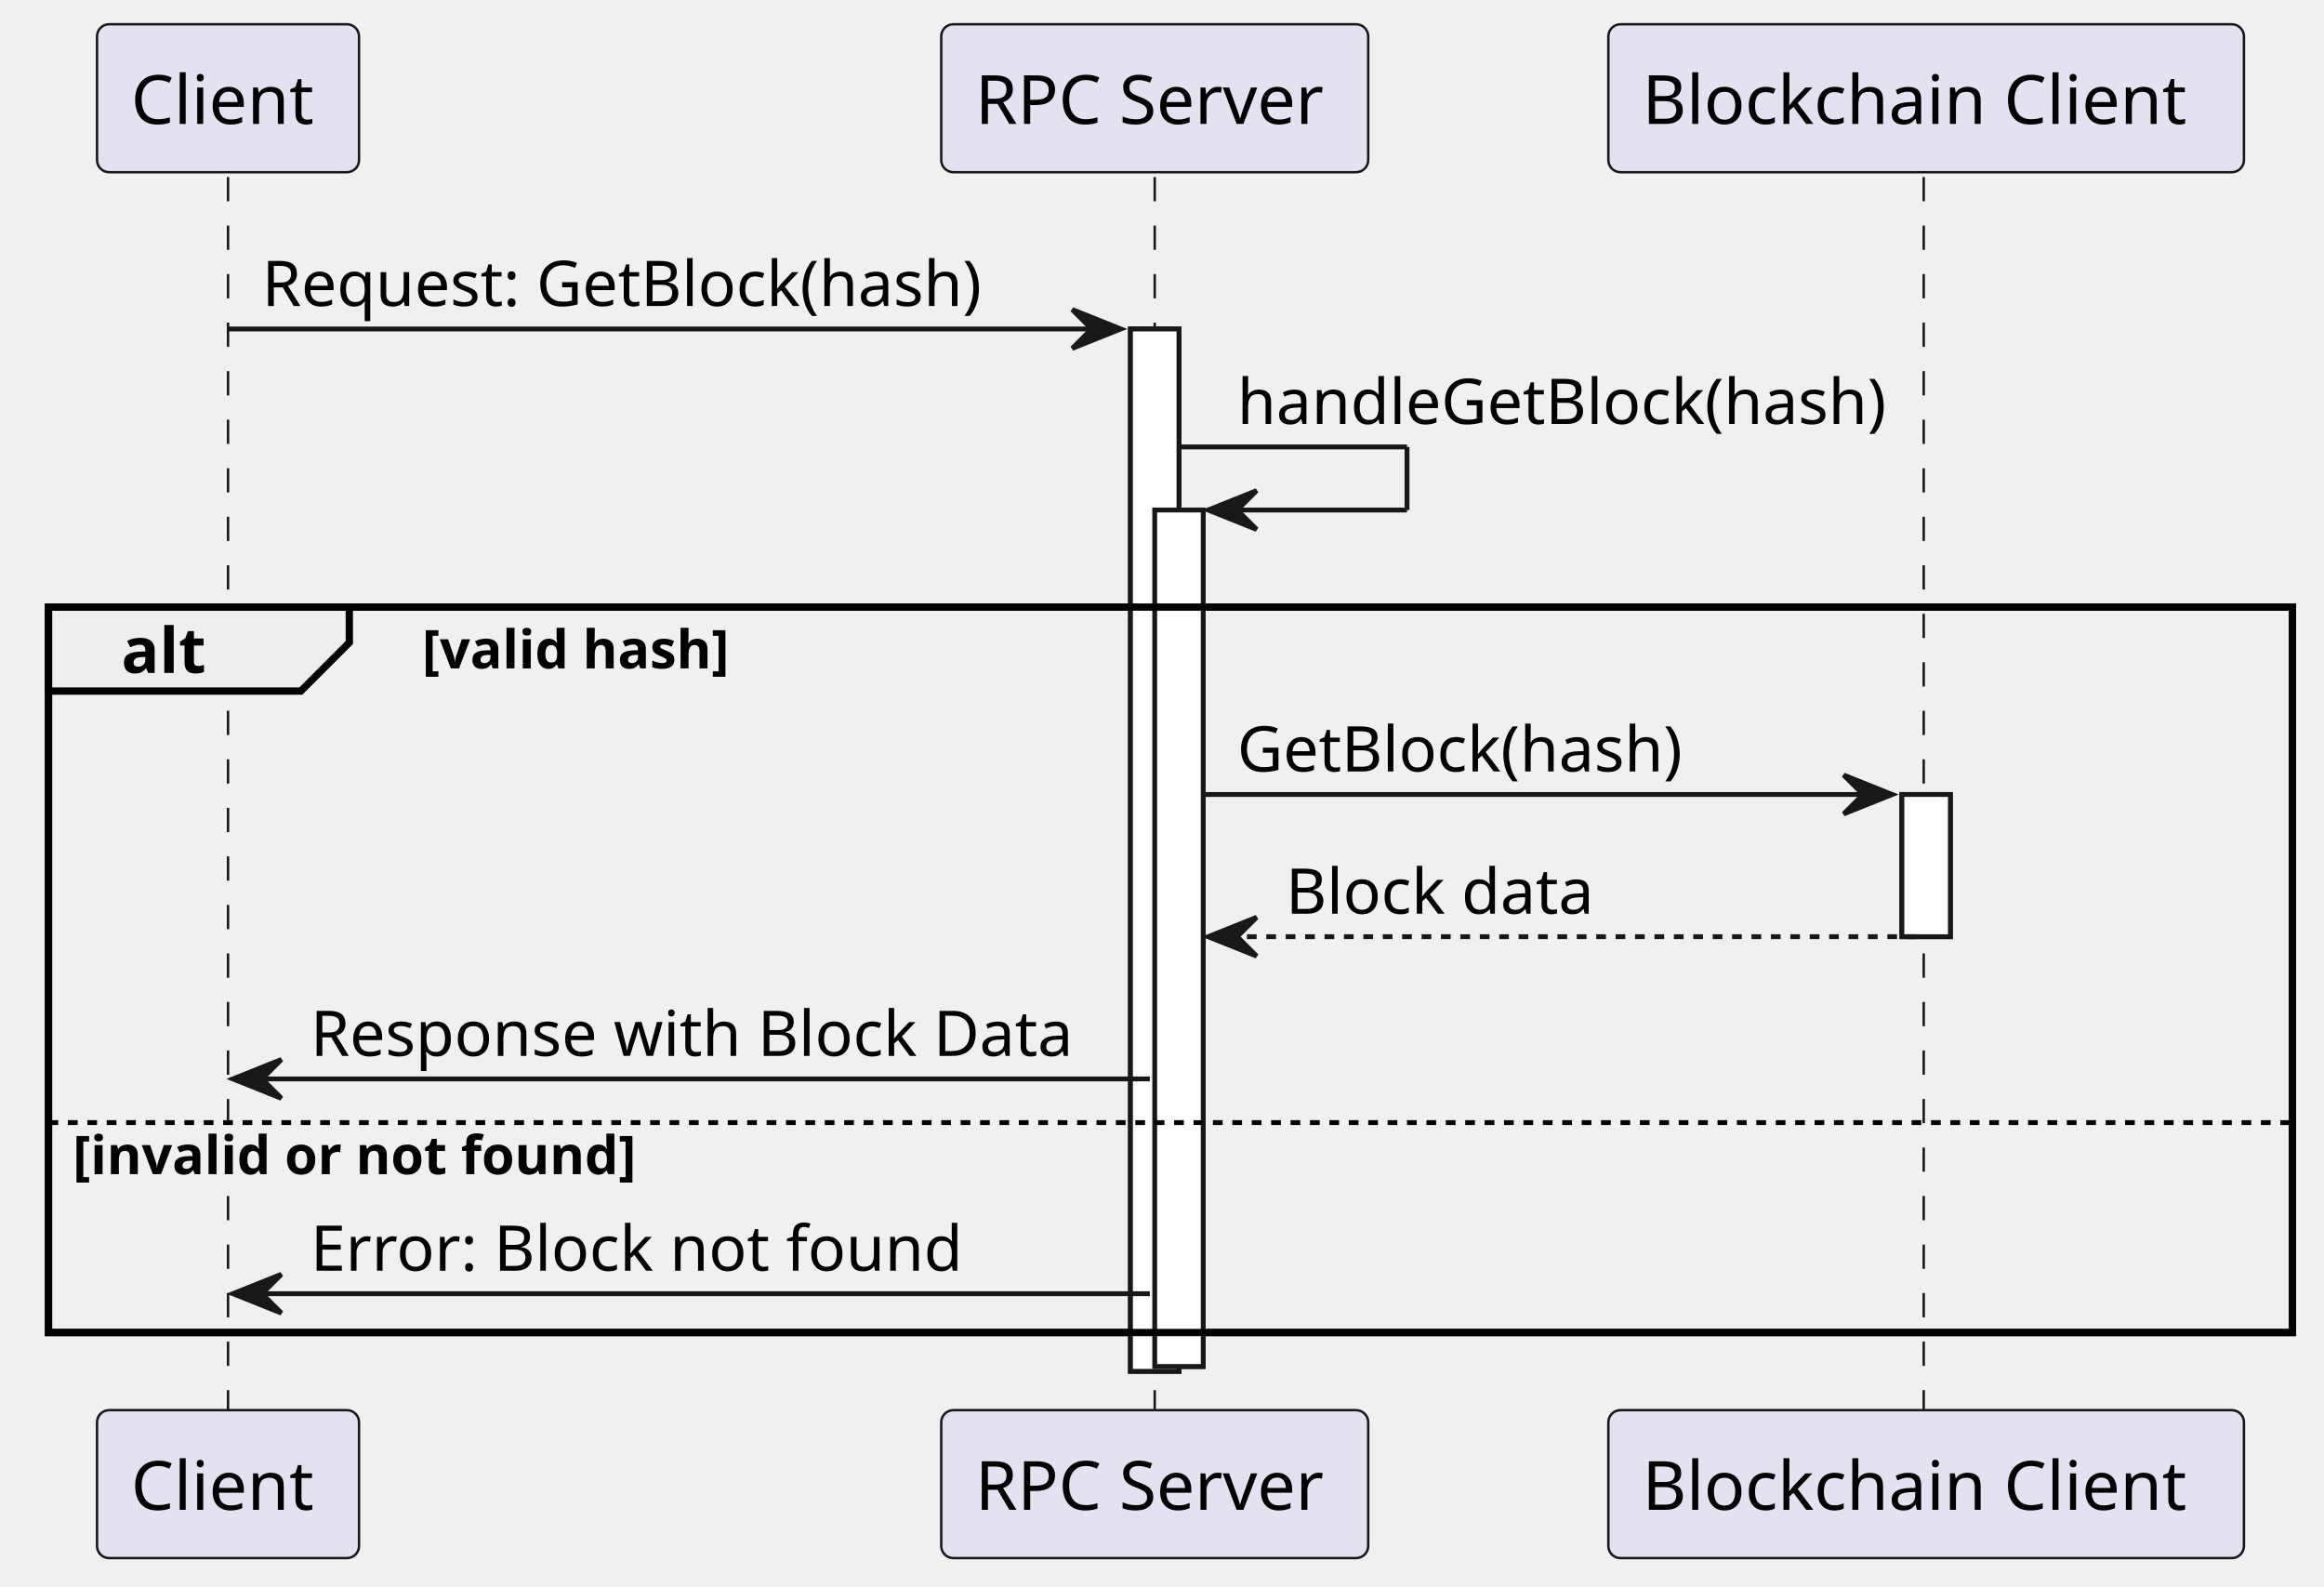
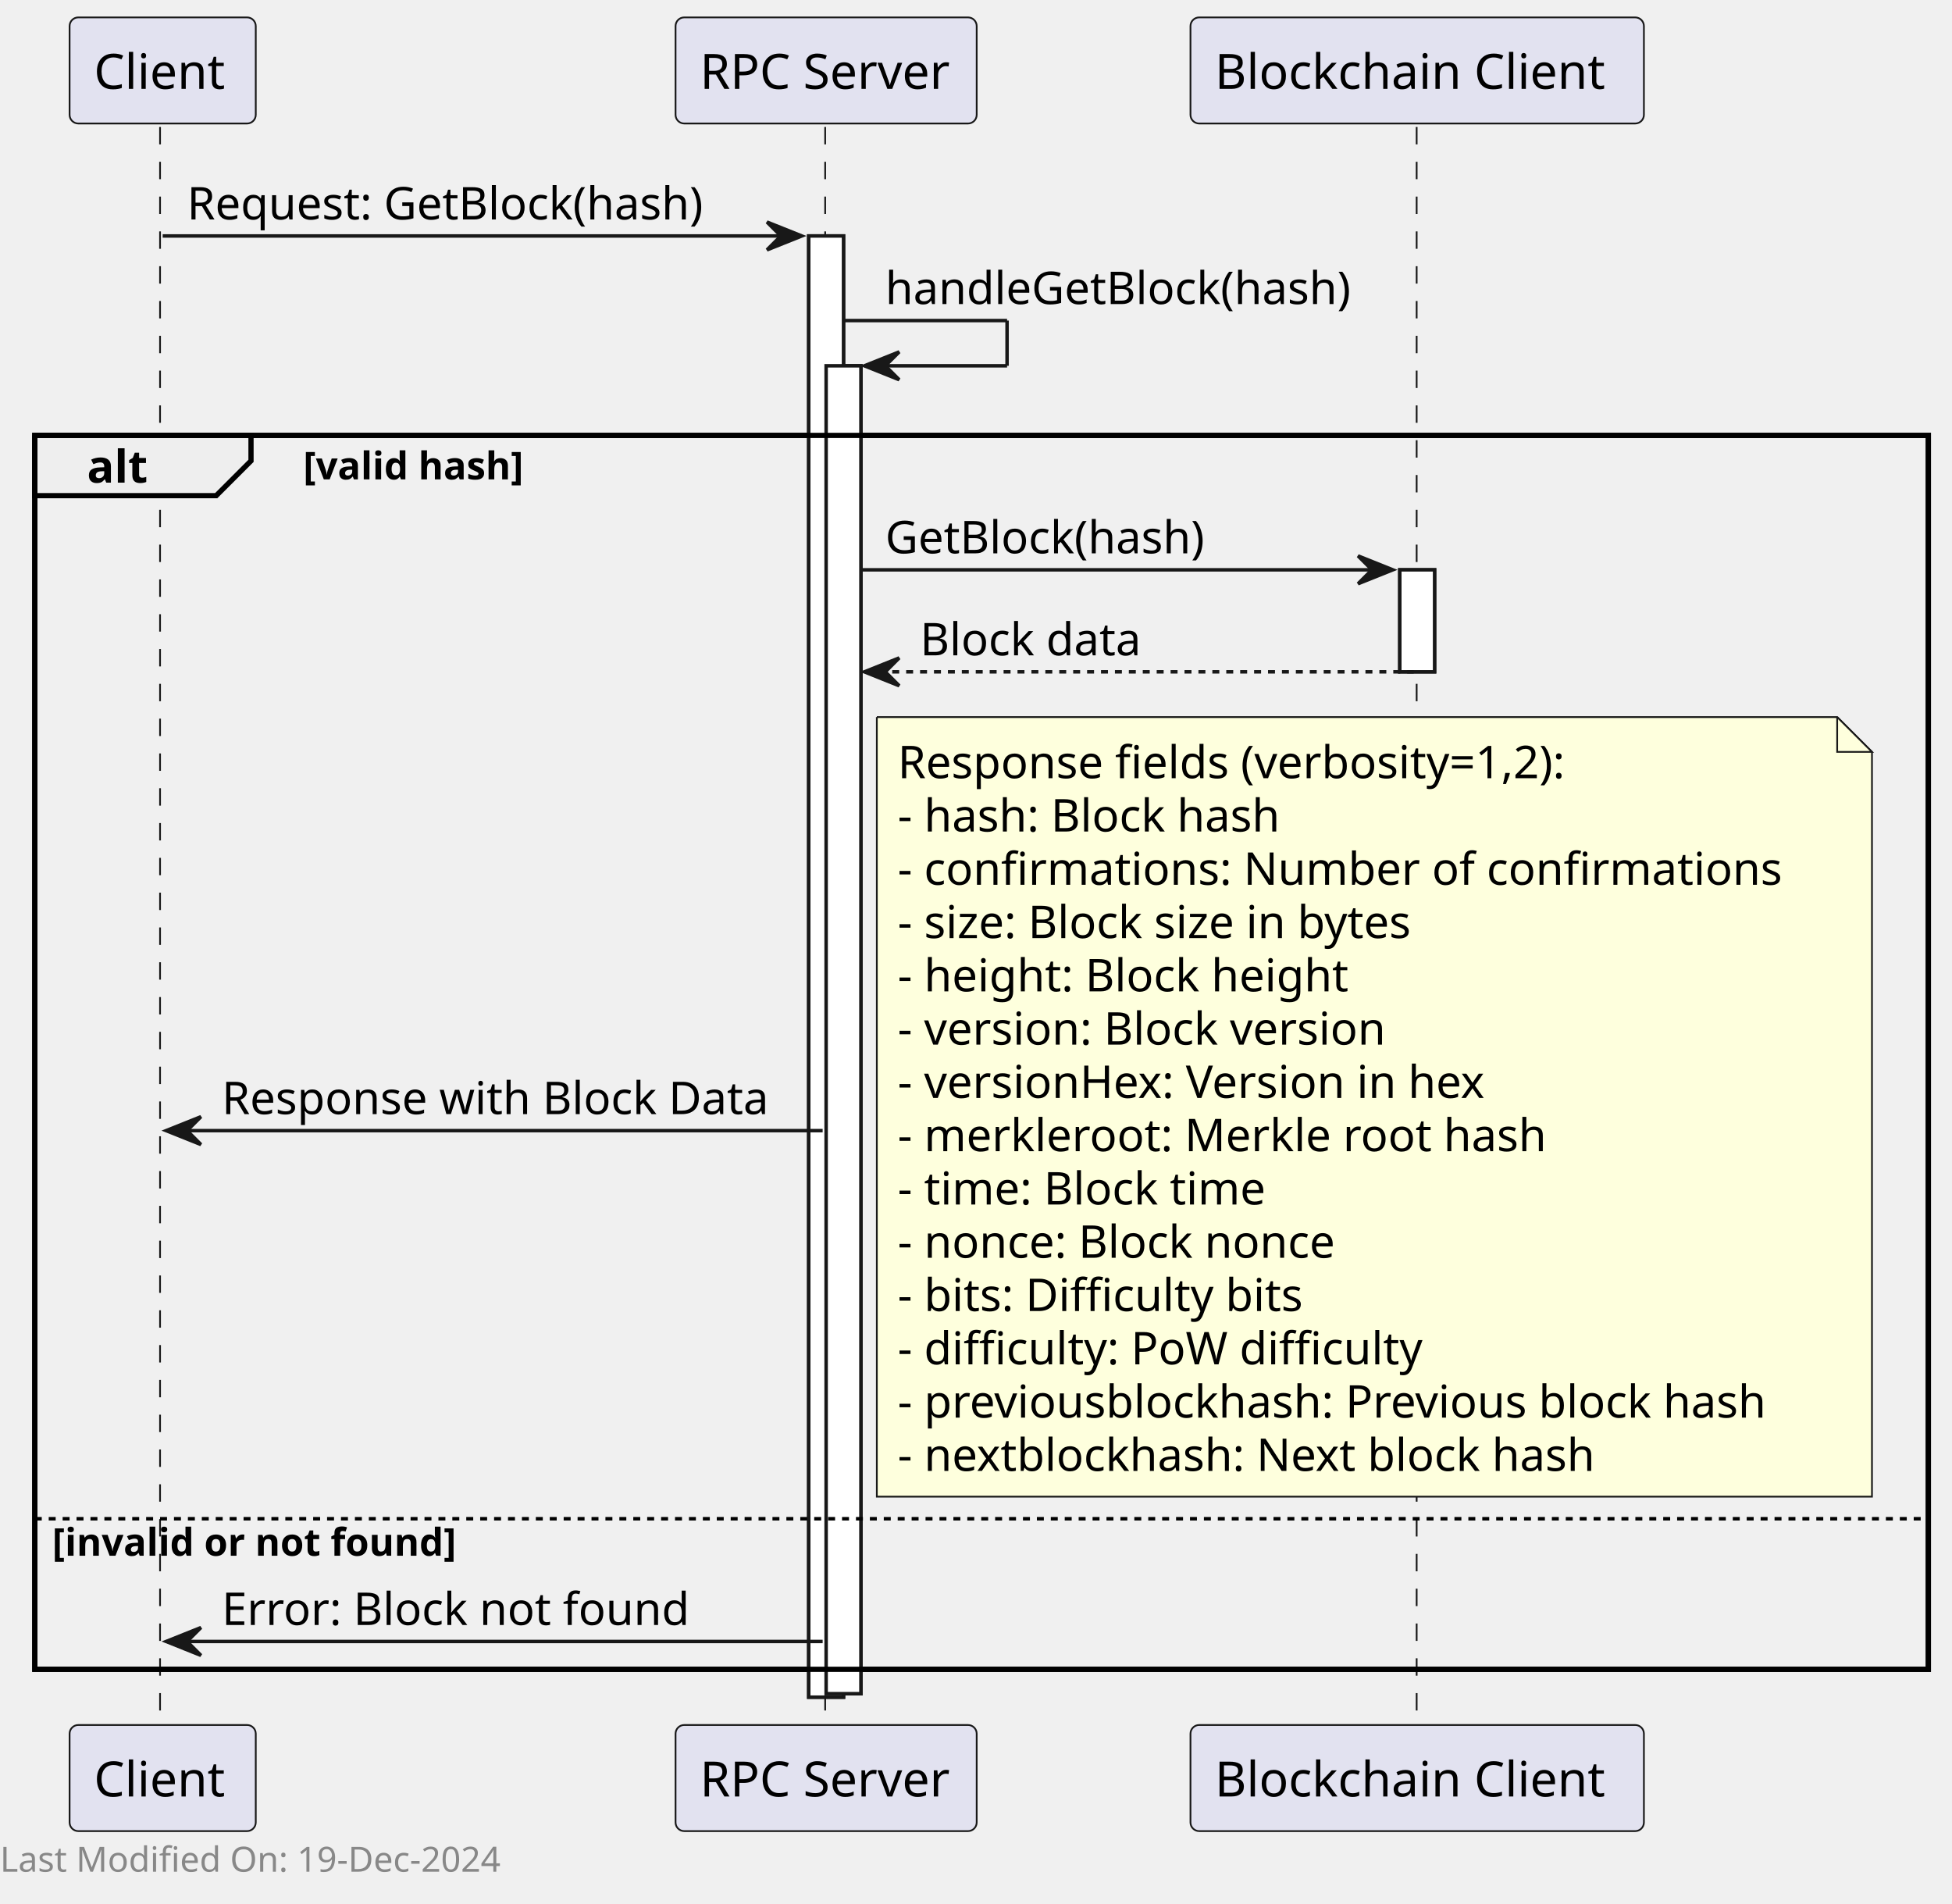
- <svg xmlns="http://www.w3.org/2000/svg" contentStyleType="text/css" height="327px" preserveAspectRatio="none" style="width:479px;height:327px;background:#FFFFFF;" version="1.1" viewBox="0 0 479 327" width="479px" zoomAndPan="magnify">
+ <svg xmlns="http://www.w3.org/2000/svg" contentStyleType="text/css" height="547px" preserveAspectRatio="none" style="width:561px;height:547px;background:#FFFFFF;" version="1.1" viewBox="0 0 561 547" width="561px" zoomAndPan="magnify">
  <defs />
  <g>
-     <rect fill="#FFFFFF" height="214.818" style="stroke:#181818;stroke-width:1.0;" width="10" x="233" y="67.799" />
-     <rect fill="#FFFFFF" height="176.508" style="stroke:#181818;stroke-width:1.0;" width="10" x="238" y="105.109" />
-     <rect fill="#FFFFFF" height="29.311" style="stroke:#181818;stroke-width:1.0;" width="10" x="392" y="163.731" />
-     <rect fill="none" height="149.508" style="stroke:#000000;stroke-width:1.5;" width="462.5" x="10" y="125.109" />
-     <line style="stroke:#181818;stroke-width:0.5;stroke-dasharray:5.0,5.0;" x1="47" x2="47" y1="36.488" y2="291.617" />
-     <line style="stroke:#181818;stroke-width:0.5;stroke-dasharray:5.0,5.0;" x1="238" x2="238" y1="36.488" y2="291.617" />
-     <line style="stroke:#181818;stroke-width:0.5;stroke-dasharray:5.0,5.0;" x1="396.5" x2="396.5" y1="36.488" y2="291.617" />
-     <rect fill="#E2E2F0" height="30.488" rx="2.5" ry="2.5" style="stroke:#181818;stroke-width:0.5;" width="54" x="20" y="5" />
-     <text fill="#000000" font-family="sans-serif" font-size="14" lengthAdjust="spacing" textLength="40" x="27" y="25.535">Client</text>
-     <rect fill="#E2E2F0" height="30.488" rx="2.5" ry="2.5" style="stroke:#181818;stroke-width:0.5;" width="54" x="20" y="290.617" />
-     <text fill="#000000" font-family="sans-serif" font-size="14" lengthAdjust="spacing" textLength="40" x="27" y="311.152">Client</text>
-     <rect fill="#E2E2F0" height="30.488" rx="2.5" ry="2.5" style="stroke:#181818;stroke-width:0.5;" width="88" x="194" y="5" />
-     <text fill="#000000" font-family="sans-serif" font-size="14" lengthAdjust="spacing" textLength="74" x="201" y="25.535">RPC Server</text>
-     <rect fill="#E2E2F0" height="30.488" rx="2.5" ry="2.5" style="stroke:#181818;stroke-width:0.5;" width="88" x="194" y="290.617" />
-     <text fill="#000000" font-family="sans-serif" font-size="14" lengthAdjust="spacing" textLength="74" x="201" y="311.152">RPC Server</text>
-     <rect fill="#E2E2F0" height="30.488" rx="2.5" ry="2.5" style="stroke:#181818;stroke-width:0.5;" width="131" x="331.5" y="5" />
-     <text fill="#000000" font-family="sans-serif" font-size="14" lengthAdjust="spacing" textLength="117" x="338.5" y="25.535">Blockchain Client</text>
-     <rect fill="#E2E2F0" height="30.488" rx="2.5" ry="2.5" style="stroke:#181818;stroke-width:0.5;" width="131" x="331.5" y="290.617" />
-     <text fill="#000000" font-family="sans-serif" font-size="14" lengthAdjust="spacing" textLength="117" x="338.5" y="311.152">Blockchain Client</text>
-     <rect fill="#FFFFFF" height="214.818" style="stroke:#181818;stroke-width:1.0;" width="10" x="233" y="67.799" />
-     <rect fill="#FFFFFF" height="176.508" style="stroke:#181818;stroke-width:1.0;" width="10" x="238" y="105.109" />
-     <rect fill="#FFFFFF" height="29.311" style="stroke:#181818;stroke-width:1.0;" width="10" x="392" y="163.731" />
-     <polygon fill="#181818" points="221,63.799,231,67.799,221,71.799,225,67.799" style="stroke:#181818;stroke-width:1.0;" />
-     <line style="stroke:#181818;stroke-width:1.0;" x1="47" x2="227" y1="67.799" y2="67.799" />
-     <text fill="#000000" font-family="sans-serif" font-size="13" lengthAdjust="spacing" textLength="151" x="54" y="63.057">Request: GetBlock(hash)</text>
-     <line style="stroke:#181818;stroke-width:1.0;" x1="243" x2="290" y1="92.109" y2="92.109" />
-     <line style="stroke:#181818;stroke-width:1.0;" x1="290" x2="290" y1="92.109" y2="105.109" />
-     <line style="stroke:#181818;stroke-width:1.0;" x1="249" x2="290" y1="105.109" y2="105.109" />
-     <polygon fill="#181818" points="259,101.109,249,105.109,259,109.109,255,105.109" style="stroke:#181818;stroke-width:1.0;" />
-     <text fill="#000000" font-family="sans-serif" font-size="13" lengthAdjust="spacing" textLength="135" x="255" y="87.367">handleGetBlock(hash)</text>
-     <path d="M10,125.109 L72,125.109 L72,132.42 L62,142.42 L10,142.42 L10,125.109 " fill="#EEEEEE" style="stroke:#000000;stroke-width:1.5;" />
-     <rect fill="none" height="149.508" style="stroke:#000000;stroke-width:1.5;" width="462.5" x="10" y="125.109" />
-     <text fill="#000000" font-family="sans-serif" font-size="13" font-weight="bold" lengthAdjust="spacing" textLength="17" x="25" y="138.678">alt</text>
-     <text fill="#000000" font-family="sans-serif" font-size="11" font-weight="bold" lengthAdjust="spacing" textLength="66" x="87" y="137.744">[valid hash]</text>
-     <polygon fill="#181818" points="380,159.731,390,163.731,380,167.731,384,163.731" style="stroke:#181818;stroke-width:1.0;" />
-     <line style="stroke:#181818;stroke-width:1.0;" x1="248" x2="386" y1="163.731" y2="163.731" />
-     <text fill="#000000" font-family="sans-serif" font-size="13" lengthAdjust="spacing" textLength="93" x="255" y="158.988">GetBlock(hash)</text>
-     <polygon fill="#181818" points="259,189.041,249,193.041,259,197.041,255,193.041" style="stroke:#181818;stroke-width:1.0;" />
-     <line style="stroke:#181818;stroke-width:1.0;stroke-dasharray:2.0,2.0;" x1="253" x2="396" y1="193.041" y2="193.041" />
-     <text fill="#000000" font-family="sans-serif" font-size="13" lengthAdjust="spacing" textLength="65" x="265" y="188.299">Block data</text>
-     <polygon fill="#181818" points="58,218.352,48,222.352,58,226.352,54,222.352" style="stroke:#181818;stroke-width:1.0;" />
-     <line style="stroke:#181818;stroke-width:1.0;" x1="52" x2="237" y1="222.352" y2="222.352" />
-     <text fill="#000000" font-family="sans-serif" font-size="13" lengthAdjust="spacing" textLength="162" x="64" y="217.609">Response with Block Data</text>
-     <line style="stroke:#000000;stroke-width:1.0;stroke-dasharray:2.0,2.0;" x1="10" x2="472.5" y1="231.352" y2="231.352" />
-     <text fill="#000000" font-family="sans-serif" font-size="11" font-weight="bold" lengthAdjust="spacing" textLength="122" x="15" y="241.986">[invalid or not found]</text>
-     <polygon fill="#181818" points="58,262.617,48,266.617,58,270.617,54,266.617" style="stroke:#181818;stroke-width:1.0;" />
-     <line style="stroke:#181818;stroke-width:1.0;" x1="52" x2="237" y1="266.617" y2="266.617" />
-     <text fill="#000000" font-family="sans-serif" font-size="13" lengthAdjust="spacing" textLength="138" x="64" y="261.875">Error: Block not found</text>
+     <rect fill="#FFFFFF" height="419.856" style="stroke:#181818;stroke-width:1.0;" width="10" x="232.427" y="67.799" />
+     <rect fill="#FFFFFF" height="381.545" style="stroke:#181818;stroke-width:1.0;" width="10" x="237.427" y="105.109" />
+     <rect fill="#FFFFFF" height="29.311" style="stroke:#181818;stroke-width:1.0;" width="10" x="402.299" y="163.731" />
+     <rect fill="none" height="354.545" style="stroke:#000000;stroke-width:1.5;" width="544.204" x="10" y="125.109" />
+     <line style="stroke:#181818;stroke-width:0.5;stroke-dasharray:5.0,5.0;" x1="46" x2="46" y1="36.488" y2="496.654" />
+     <line style="stroke:#181818;stroke-width:0.5;stroke-dasharray:5.0,5.0;" x1="237.152" x2="237.152" y1="36.488" y2="496.654" />
+     <line style="stroke:#181818;stroke-width:0.5;stroke-dasharray:5.0,5.0;" x1="407.142" x2="407.142" y1="36.488" y2="496.654" />
+     <rect fill="#E2E2F0" height="30.488" rx="2.5" ry="2.5" style="stroke:#181818;stroke-width:0.5;" width="53.505" x="20" y="5" />
+     <text fill="#000000" font-family="sans-serif" font-size="14" lengthAdjust="spacing" textLength="39.505" x="27" y="25.535">Client</text>
+     <rect fill="#E2E2F0" height="30.488" rx="2.5" ry="2.5" style="stroke:#181818;stroke-width:0.5;" width="53.505" x="20" y="495.654" />
+     <text fill="#000000" font-family="sans-serif" font-size="14" lengthAdjust="spacing" textLength="39.505" x="27" y="516.189">Client</text>
+     <rect fill="#E2E2F0" height="30.488" rx="2.5" ry="2.5" style="stroke:#181818;stroke-width:0.5;" width="86.55" x="194.152" y="5" />
+     <text fill="#000000" font-family="sans-serif" font-size="14" lengthAdjust="spacing" textLength="72.55" x="201.152" y="25.535">RPC Server</text>
+     <rect fill="#E2E2F0" height="30.488" rx="2.5" ry="2.5" style="stroke:#181818;stroke-width:0.5;" width="86.55" x="194.152" y="495.654" />
+     <text fill="#000000" font-family="sans-serif" font-size="14" lengthAdjust="spacing" textLength="72.55" x="201.152" y="516.189">RPC Server</text>
+     <rect fill="#E2E2F0" height="30.488" rx="2.5" ry="2.5" style="stroke:#181818;stroke-width:0.5;" width="130.314" x="342.142" y="5" />
+     <text fill="#000000" font-family="sans-serif" font-size="14" lengthAdjust="spacing" textLength="116.314" x="349.142" y="25.535">Blockchain Client</text>
+     <rect fill="#E2E2F0" height="30.488" rx="2.5" ry="2.5" style="stroke:#181818;stroke-width:0.5;" width="130.314" x="342.142" y="495.654" />
+     <text fill="#000000" font-family="sans-serif" font-size="14" lengthAdjust="spacing" textLength="116.314" x="349.142" y="516.189">Blockchain Client</text>
+     <rect fill="#FFFFFF" height="419.856" style="stroke:#181818;stroke-width:1.0;" width="10" x="232.427" y="67.799" />
+     <rect fill="#FFFFFF" height="381.545" style="stroke:#181818;stroke-width:1.0;" width="10" x="237.427" y="105.109" />
+     <rect fill="#FFFFFF" height="29.311" style="stroke:#181818;stroke-width:1.0;" width="10" x="402.299" y="163.731" />
+     <polygon fill="#181818" points="220.427,63.799,230.427,67.799,220.427,71.799,224.427,67.799" style="stroke:#181818;stroke-width:1.0;" />
+     <line style="stroke:#181818;stroke-width:1.0;" x1="46.752" x2="226.427" y1="67.799" y2="67.799" />
+     <text fill="#000000" font-family="sans-serif" font-size="13" lengthAdjust="spacing" textLength="152.045" x="53.752" y="63.057">Request: GetBlock(hash)</text>
+     <line style="stroke:#181818;stroke-width:1.0;" x1="242.427" x2="289.427" y1="92.109" y2="92.109" />
+     <line style="stroke:#181818;stroke-width:1.0;" x1="289.427" x2="289.427" y1="92.109" y2="105.109" />
+     <line style="stroke:#181818;stroke-width:1.0;" x1="248.427" x2="289.427" y1="105.109" y2="105.109" />
+     <polygon fill="#181818" points="258.427,101.109,248.427,105.109,258.427,109.109,254.427,105.109" style="stroke:#181818;stroke-width:1.0;" />
+     <text fill="#000000" font-family="sans-serif" font-size="13" lengthAdjust="spacing" textLength="135.872" x="254.427" y="87.367">handleGetBlock(hash)</text>
+     <path d="M10,125.109 L72.139,125.109 L72.139,132.42 L62.139,142.42 L10,142.42 L10,125.109 " fill="#EEEEEE" style="stroke:#000000;stroke-width:1.5;" />
+     <rect fill="none" height="354.545" style="stroke:#000000;stroke-width:1.5;" width="544.204" x="10" y="125.109" />
+     <text fill="#000000" font-family="sans-serif" font-size="13" font-weight="bold" lengthAdjust="spacing" textLength="17.139" x="25" y="138.678">alt</text>
+     <text fill="#000000" font-family="sans-serif" font-size="11" font-weight="bold" lengthAdjust="spacing" textLength="66.349" x="87.139" y="137.744">[valid hash]</text>
+     <polygon fill="#181818" points="390.299,159.731,400.299,163.731,390.299,167.731,394.299,163.731" style="stroke:#181818;stroke-width:1.0;" />
+     <line style="stroke:#181818;stroke-width:1.0;" x1="247.427" x2="396.299" y1="163.731" y2="163.731" />
+     <text fill="#000000" font-family="sans-serif" font-size="13" lengthAdjust="spacing" textLength="93.374" x="254.427" y="158.988">GetBlock(hash)</text>
+     <polygon fill="#181818" points="258.427,189.041,248.427,193.041,258.427,197.041,254.427,193.041" style="stroke:#181818;stroke-width:1.0;" />
+     <line style="stroke:#181818;stroke-width:1.0;stroke-dasharray:2.0,2.0;" x1="252.427" x2="406.299" y1="193.041" y2="193.041" />
+     <text fill="#000000" font-family="sans-serif" font-size="13" lengthAdjust="spacing" textLength="64.994" x="264.427" y="188.299">Block data</text>
+     <polygon fill="#181818" points="57.752,320.87,47.752,324.87,57.752,328.87,53.752,324.87" style="stroke:#181818;stroke-width:1.0;" />
+     <line style="stroke:#181818;stroke-width:1.0;" x1="51.752" x2="236.427" y1="324.87" y2="324.87" />
+     <text fill="#000000" font-family="sans-serif" font-size="13" lengthAdjust="spacing" textLength="161.675" x="63.752" y="320.128">Response with Block Data</text>
+     <path d="M252,206.041 L252,430.041 L538,430.041 L538,216.041 L528,206.041 L252,206.041 " fill="#FEFFDD" style="stroke:#181818;stroke-width:0.5;" />
+     <path d="M528,206.041 L528,216.041 L538,216.041 L528,206.041 " fill="#FEFFDD" style="stroke:#181818;stroke-width:0.5;" />
+     <text fill="#000000" font-family="sans-serif" font-size="13" lengthAdjust="spacing" textLength="203.722" x="258" y="223.609">Response fields (verbosity=1,2):</text>
+     <text fill="#000000" font-family="sans-serif" font-size="13" lengthAdjust="spacing" textLength="117.336" x="258" y="238.92">- hash: Block hash</text>
+     <text fill="#000000" font-family="sans-serif" font-size="13" lengthAdjust="spacing" textLength="265.776" x="258" y="254.231">- confirmations: Number of confirmations</text>
+     <text fill="#000000" font-family="sans-serif" font-size="13" lengthAdjust="spacing" textLength="161.37" x="258" y="269.541">- size: Block size in bytes</text>
+     <text fill="#000000" font-family="sans-serif" font-size="13" lengthAdjust="spacing" textLength="137.662" x="258" y="284.852">- height: Block height</text>
+     <text fill="#000000" font-family="sans-serif" font-size="13" lengthAdjust="spacing" textLength="148.91" x="258" y="300.162">- version: Block version</text>
+     <text fill="#000000" font-family="sans-serif" font-size="13" lengthAdjust="spacing" textLength="181.194" x="258" y="315.473">- versionHex: Version in hex</text>
+     <text fill="#000000" font-family="sans-serif" font-size="13" lengthAdjust="spacing" textLength="195.99" x="258" y="330.783">- merkleroot: Merkle root hash</text>
+     <text fill="#000000" font-family="sans-serif" font-size="13" lengthAdjust="spacing" textLength="113.452" x="258" y="346.094">- time: Block time</text>
+     <text fill="#000000" font-family="sans-serif" font-size="13" lengthAdjust="spacing" textLength="133.498" x="258" y="361.404">- nonce: Block nonce</text>
+     <text fill="#000000" font-family="sans-serif" font-size="13" lengthAdjust="spacing" textLength="127.785" x="258" y="376.715">- bits: Difficulty bits</text>
+     <text fill="#000000" font-family="sans-serif" font-size="13" lengthAdjust="spacing" textLength="161.059" x="258" y="392.025">- difficulty: PoW difficulty</text>
+     <text fill="#000000" font-family="sans-serif" font-size="13" lengthAdjust="spacing" textLength="263.161" x="258" y="407.336">- previousblockhash: Previous block hash</text>
+     <text fill="#000000" font-family="sans-serif" font-size="13" lengthAdjust="spacing" textLength="214.164" x="258" y="422.647">- nextblockhash: Next block hash</text>
+     <line style="stroke:#000000;stroke-width:1.0;stroke-dasharray:2.0,2.0;" x1="10" x2="554.204" y1="436.389" y2="436.389" />
+     <text fill="#000000" font-family="sans-serif" font-size="11" font-weight="bold" lengthAdjust="spacing" textLength="121.322" x="15" y="447.023">[invalid or not found]</text>
+     <polygon fill="#181818" points="57.752,467.654,47.752,471.654,57.752,475.654,53.752,471.654" style="stroke:#181818;stroke-width:1.0;" />
+     <line style="stroke:#181818;stroke-width:1.0;" x1="51.752" x2="236.427" y1="471.654" y2="471.654" />
+     <text fill="#000000" font-family="sans-serif" font-size="13" lengthAdjust="spacing" textLength="138.918" x="63.752" y="466.912">Error: Block not found</text>
+     <text fill="#888888" font-family="sans-serif" font-size="10" lengthAdjust="spacing" textLength="156.392" x="0" y="537.811">Last Modified On: 19-Dec-2024</text>
  </g>
</svg>
